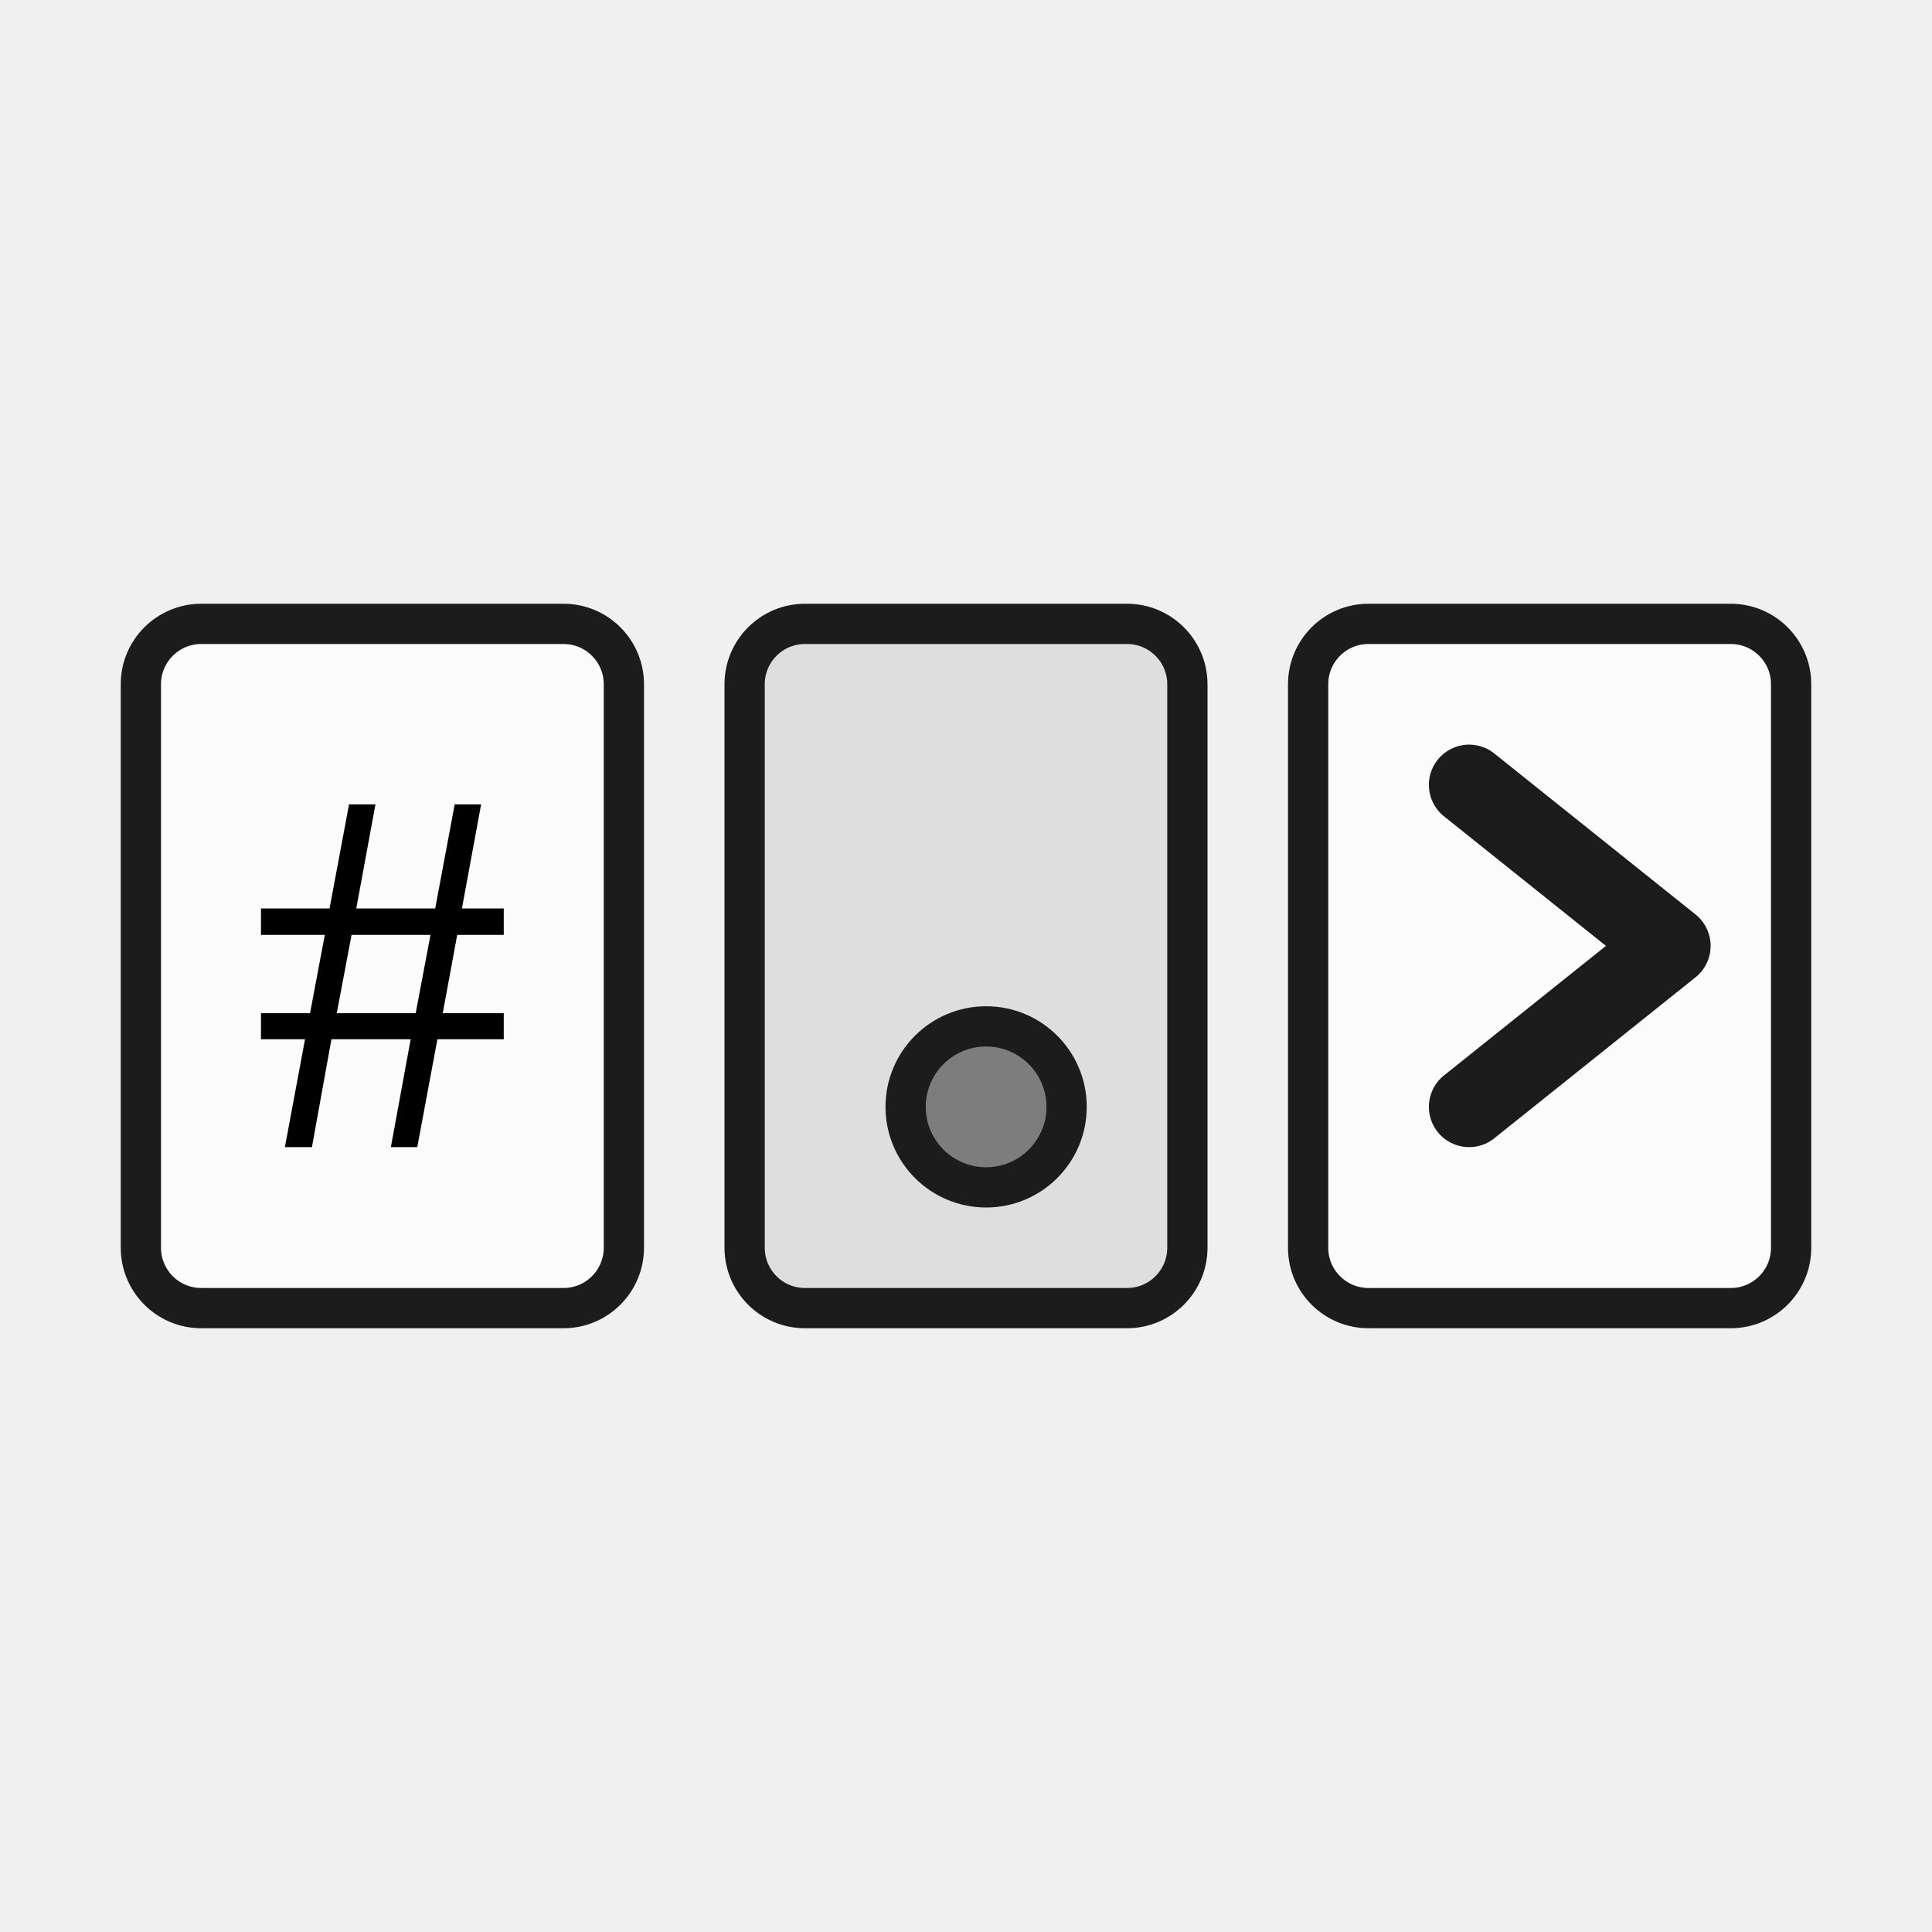
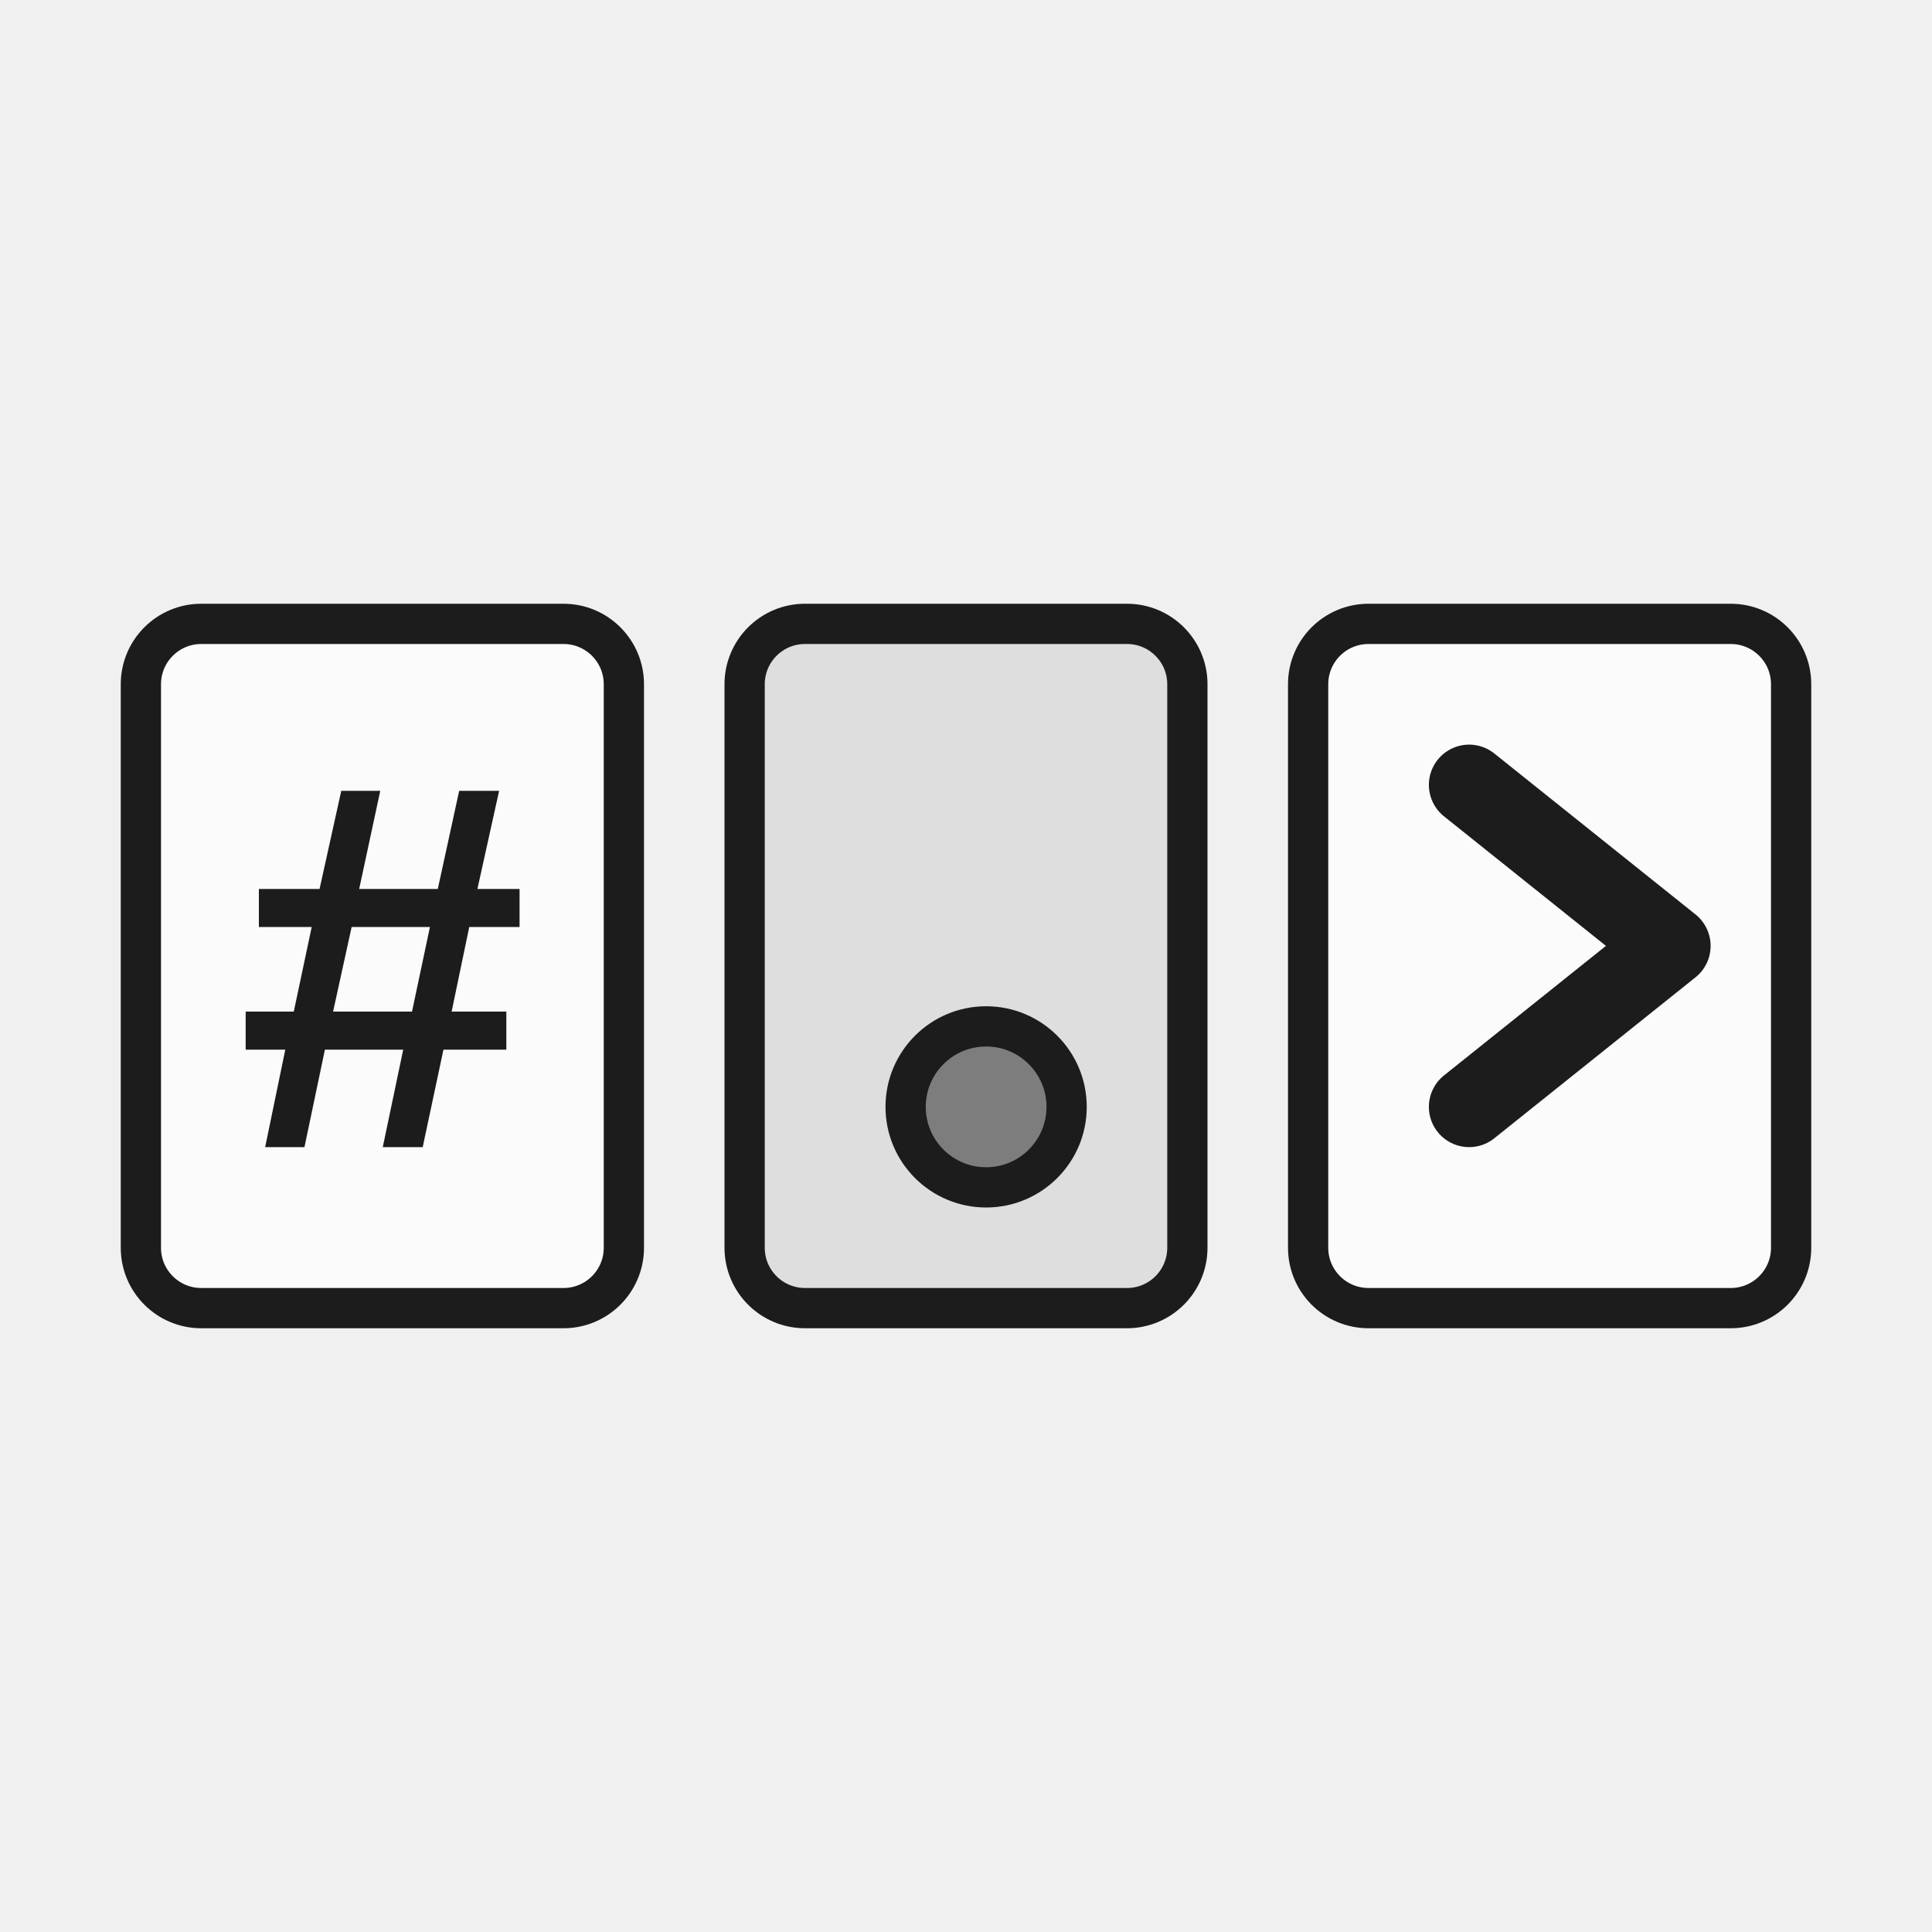
<svg xmlns="http://www.w3.org/2000/svg" viewBox="0 0 96 96" role="img" aria-label="Selector split into tokens">
-   <style>.o{stroke:#1c1c1c;stroke-width:2;stroke-linejoin:round;stroke-linecap:round}.n{fill:none}.a{fill:#fbfbfb}.b{fill:#dedede}.c{fill:#b5b5b5}.d{fill:#7d7d7d}.t{stroke:#1c1c1c;stroke-width:2;stroke-linecap:round;fill:none}.so{stroke:#1c1c1c}.sb{stroke:#dedede}.sa{stroke:#fbfbfb}@media (prefers-color-scheme:dark){.o,.t,.so{stroke:#fff}.a{fill:#848484}.b{fill:#4a4a4a}.c{fill:#242424}.d{fill:#000}.sb{stroke:#4a4a4a}.sa{stroke:#848484}}</style>
+   <style>.o{stroke:#1c1c1c;stroke-width:2;stroke-linejoin:round;stroke-linecap:round}.n{fill:none}.a{fill:#fbfbfb}.b{fill:#dedede}.c{fill:#b5b5b5}.d{fill:#7d7d7d}.t{stroke:#1c1c1c;stroke-width:2;stroke-linecap:round;fill:none}.so{stroke:#1c1c1c}.sb{stroke:#dedede}.sa{stroke:#fbfbfb}@media (prefers-color-scheme:dark){.o,.t,.so{stroke:#fff}.a{fill:#848484}.b{fill:#4a4a4a}.c{fill:#242424}.d{fill:#000}.sb{stroke:#4a4a4a}.sa{stroke:#848484}}.x{fill:#1c1c1c;font-weight:800;font-family:Archivo,'Helvetica Neue',Arial,sans-serif}@media (prefers-color-scheme:dark){.x{fill:#fff}}</style>
  <rect class="o a" x="7" y="31" width="24" height="34" rx="3" />
  <text class="x" x="19" y="57" font-size="26" text-anchor="middle">#</text>
  <rect class="o b" x="37" y="31" width="22" height="34" rx="3" />
  <circle class="o d" cx="49" cy="55" r="4" />
  <rect class="o a" x="65" y="31" width="24" height="34" rx="3" />
  <path class="o n" style="stroke-width:4" d="M73 39l10 8 -10 8" />
</svg>
